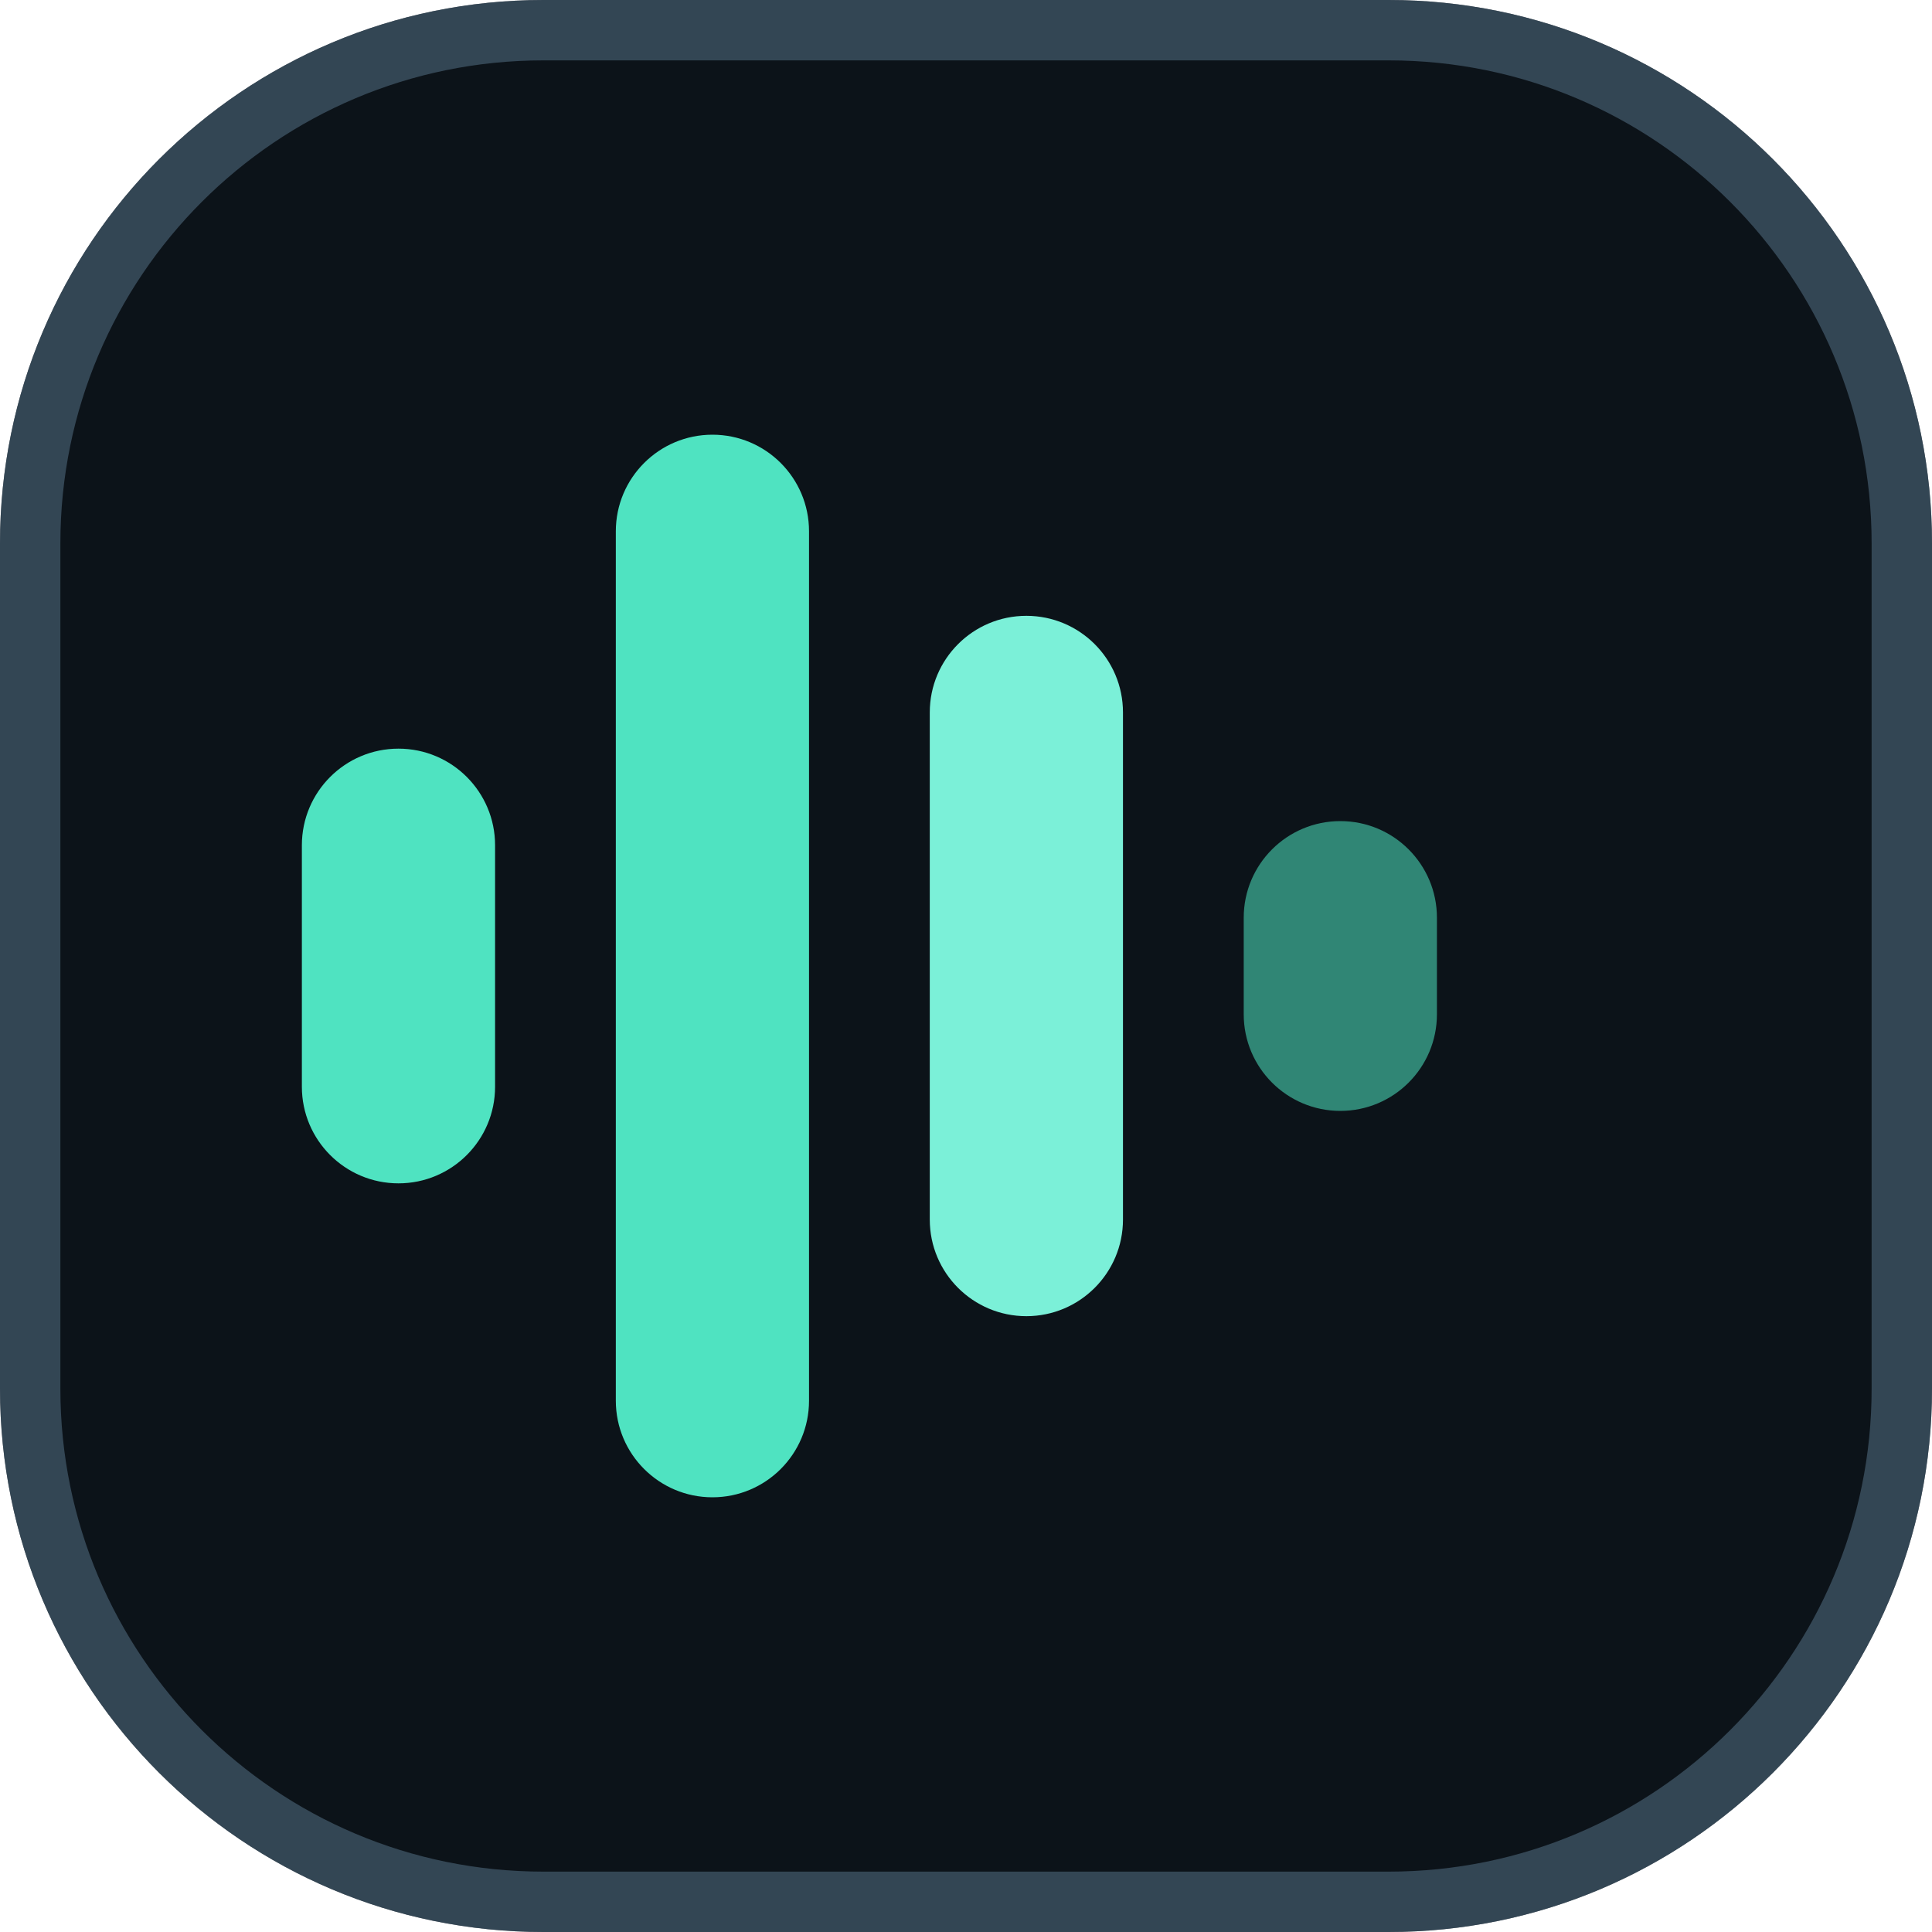
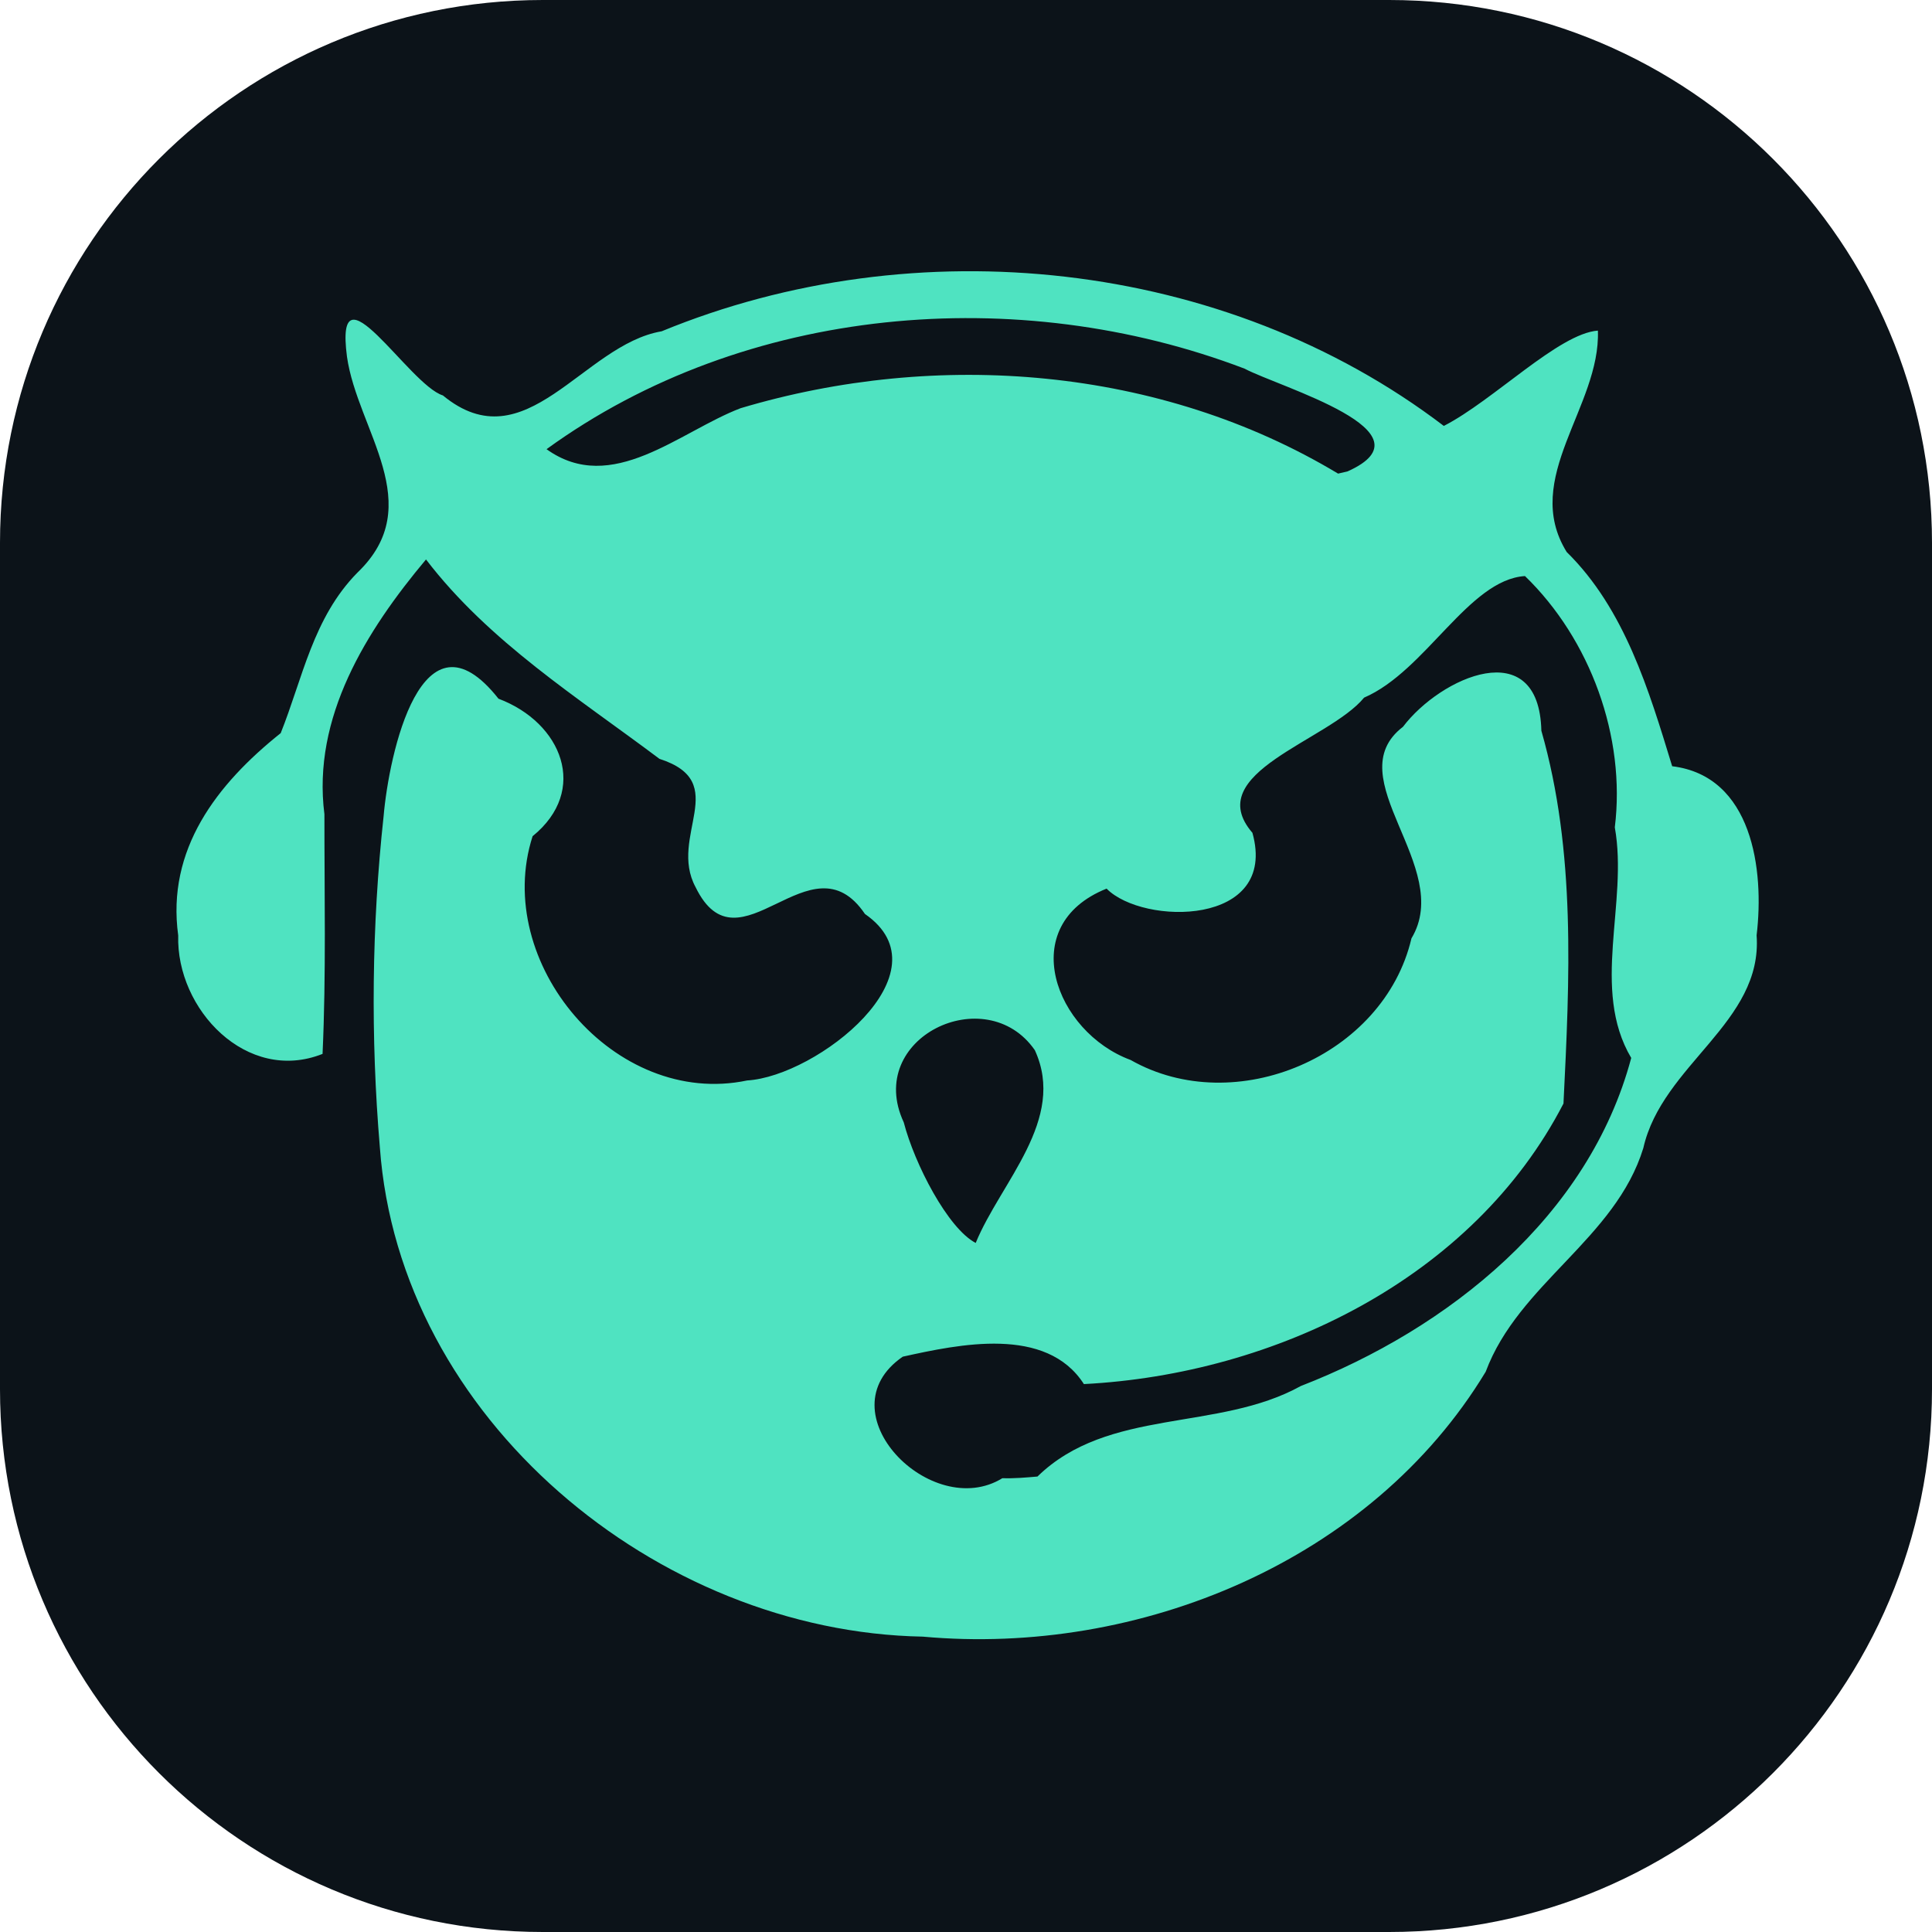
- <svg xmlns="http://www.w3.org/2000/svg" viewBox="0 0 32 32" role="img" aria-label="Mumble Web">
-   <rect width="32" height="32" rx="9" fill="#0C1319" />
-   <rect x="0.5" y="0.5" width="31" height="31" rx="8.5" fill="none" stroke="#557086" stroke-opacity="0.55" />
-   <rect x="5" y="12.4" width="3.2" height="7.2" rx="1.6" fill="#4FE3C1" />
-   <rect x="10.2" y="7.2" width="3.2" height="17.6" rx="1.6" fill="#4FE3C1" />
-   <rect x="15.4" y="10.2" width="3.2" height="11.6" rx="1.6" fill="#7BF0D8" />
-   <rect x="20.6" y="13.6" width="3.2" height="4.8" rx="1.6" fill="#4FE3C1" fill-opacity="0.55" />
+ <svg xmlns="http://www.w3.org/2000/svg" viewBox="0 0 1744 1744" width="32" height="32" role="img" aria-label="Mumble Web">
+   <rect width="1744" height="1744" rx="490" fill="#0C1319" />
+   <path d="m 833,1477.378 c -239.932,-4.354 -472.602,-196.724 -490.135,-442.021 -8.36,-99.09 -7.325,-199.796 3.395,-298.406 4.769,-55.763 34.364,-194.196 103.723,-106.234 57.324,21.565 81.838,82.697 30.795,124.11 C 444.074,868.759 554.953,1000.463 674.449,975.324 737.475,971.562 856.989,877.701 780.771,825.026 731.755,752.443 667.154,881.341 627.91,800.869 602.999,754.706 660.959,706.117 595.312,685.021 521.538,629.589 441.337,579.293 384.549,505.015 330.682,569.309 281.663,647.518 292.851,735.014 292.793,807.123 294.455,879.278 291.171,951.345 222.878,978.474 158.932,911.153 160.868,844.423 150.21,766.822 195.538,707.965 253.392,661.786 c 19.874,-49.665 29.16,-104.12 69.235,-144.869 64.088,-61.299 0.069,-128.345 -9.415,-194.919 -11.545,-88.327 55.955,25.405 86.576,34.95 74.806,61.678 126.398,-45.867 197.456,-57.881 228.867,-94.243 507.891,-65.601 706.076,85.413 44.884,-22.997 103.733,-83.467 139.08,-86.046 2.532,68.549 -69.355,133.29 -28.172,199.84 52.325,51.396 74.283,124.882 95.228,193.398 72.42,8.831 83.331,93.62 76.218,152.613 5.721,78.833 -85.201,116.538 -102.269,192.101 -25.162,81.94 -112.621,122.301 -142.278,201.881 C 1237.608,1409.387 1027.994,1495.137 833,1477.378 Z m 103.5,-144.52 c 64.043,-62.467 162.965,-40.314 237.695,-81.696 133.369,-51.732 260.103,-152.982 298.295,-296.173 -36.752,-62.183 -2.535,-139.719 -14.816,-208.141 10.066,-81.583 -22.043,-169.677 -81.089,-226.846 -50.779,3.231 -89.566,85.722 -145.231,109.756 -32.119,39.097 -147.663,67.757 -100.798,122.023 23.545,84.731 -98.9,83.656 -131.64,50.377 -82.962,33.213 -46.246,129.627 21.705,154.681 94.335,53.638 228.606,-3.425 253.489,-109.782 38.943,-64.64 -67.564,-145.068 -7.657,-190.975 33.992,-44.917 122.787,-84.659 124.927,3.549 31.314,109.359 25.503,224.17 19.964,336.51 -81.594,157.912 -260.509,244.369 -432.915,253.256 -34.016,-52.916 -112.8,-35.907 -163.515,-24.734 -72.362,49.823 25.908,149.193 89.924,109.682 10.595,0.357 21.118,-0.577 31.66,-1.488 z M 880.757,1122 c 22.522,-54.945 82.244,-111.293 53.371,-174.03 -44.083,-63.575 -153.941,-11.115 -118.306,65.202 9.773,37.653 39.846,95.745 64.935,108.828 z M 1216.5,425.492 c 79.992,-35.834 -60.791,-75.696 -93.094,-92.732 -204.504,-77.965 -450.865,-57.397 -630.047,72.716 58.982,42.273 120.067,-16.015 175.171,-36.996 177.698,-53.053 378.752,-37.494 539.351,59.045 2.873,-0.678 5.746,-1.355 8.619,-2.033 z" fill="#4FE3C1" fill-rule="evenodd" />
</svg>
